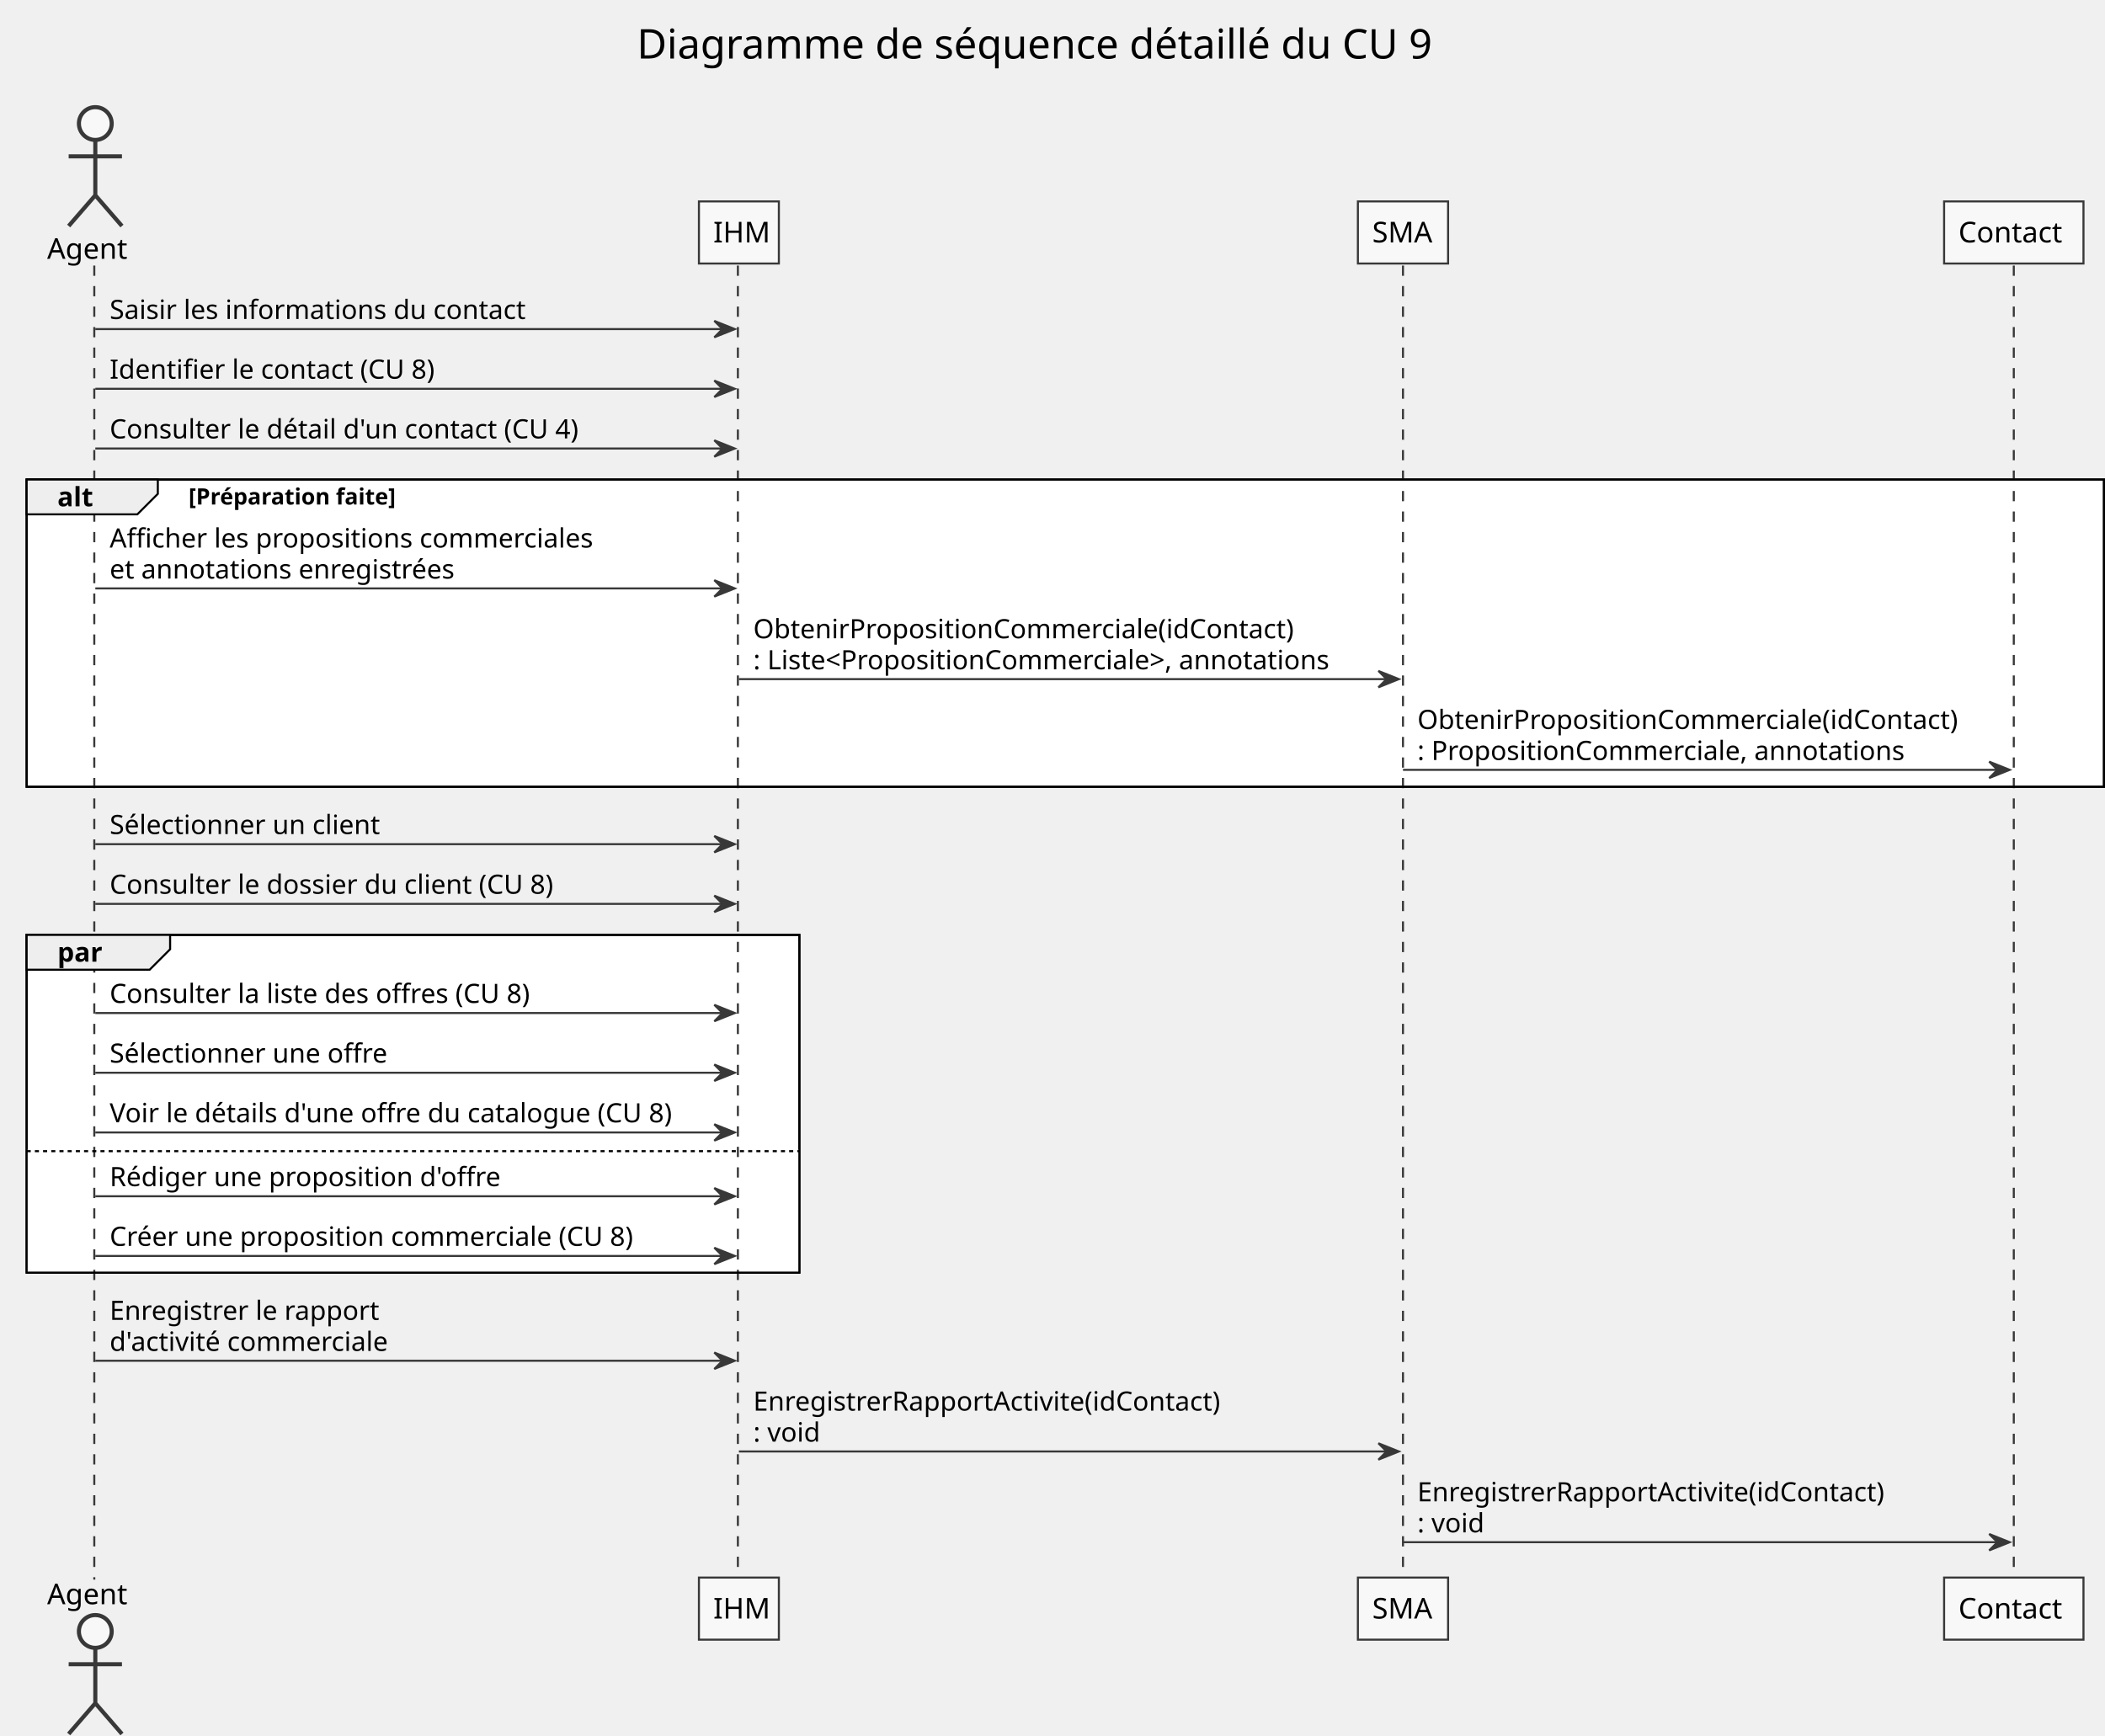
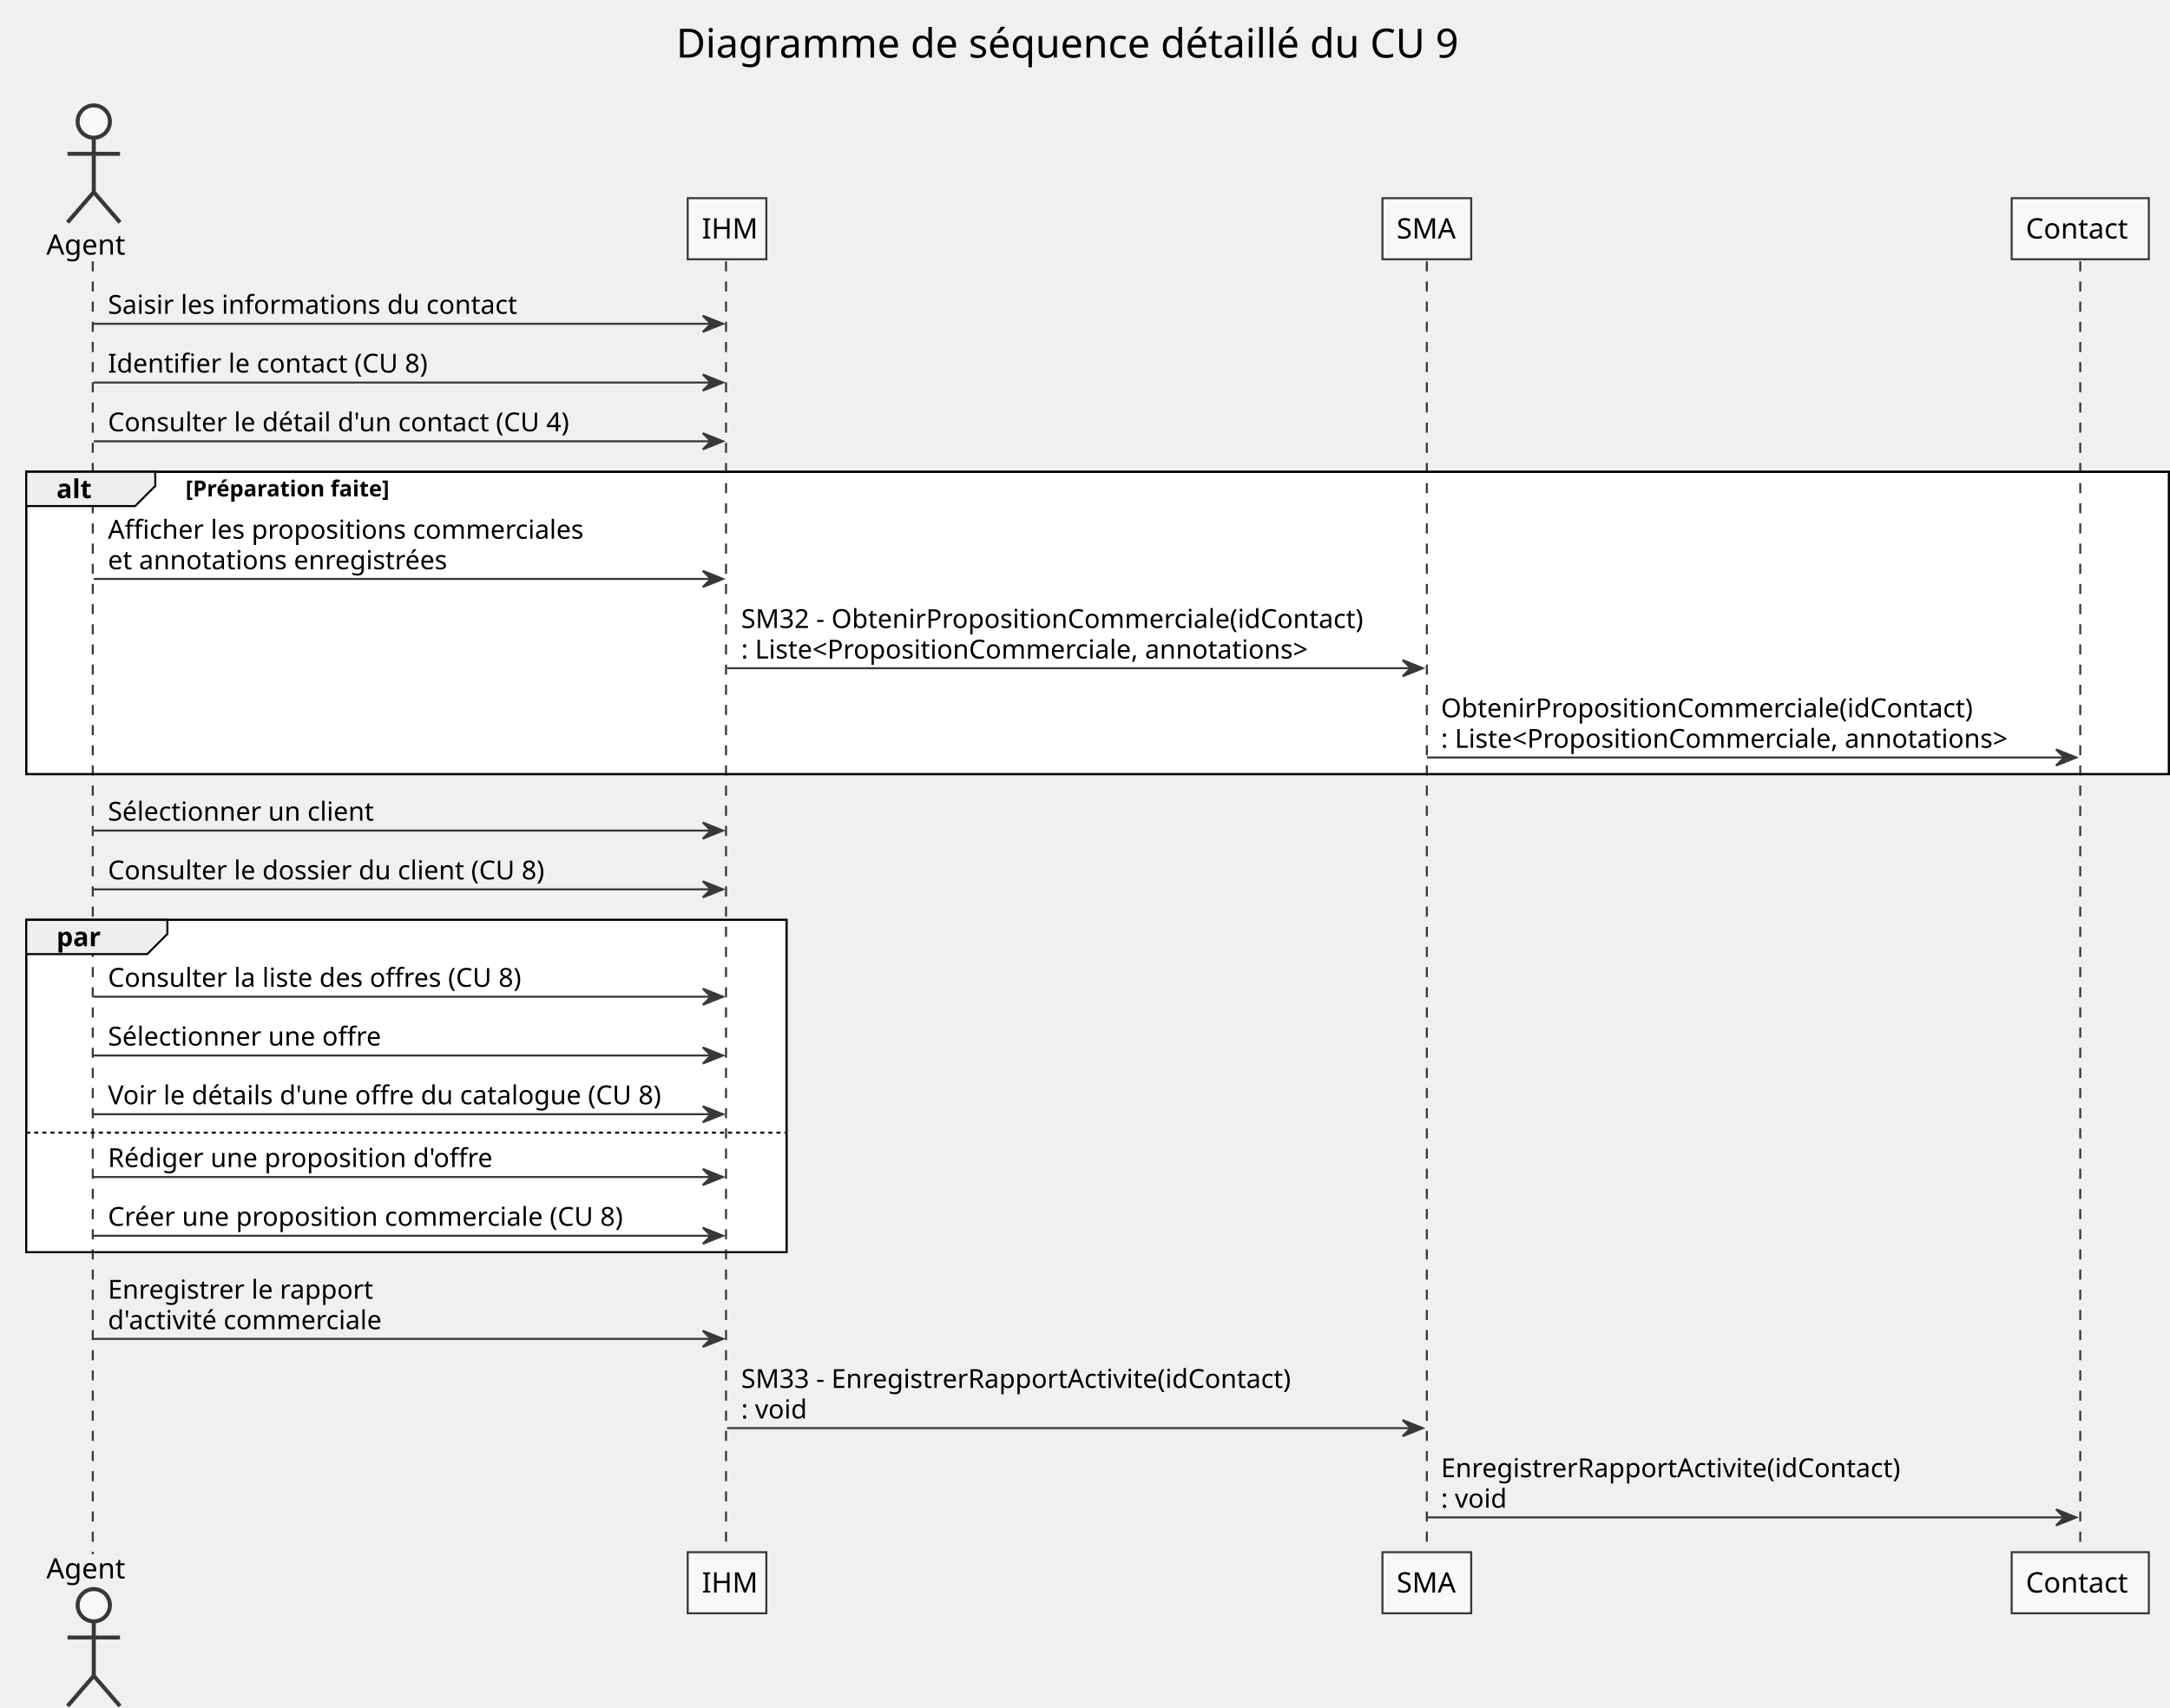
- <svg xmlns="http://www.w3.org/2000/svg" height="847px" style="width:1027px;height:847px;" version="1.1" viewBox="0 0 1027 847" width="1027px">
+ <svg xmlns="http://www.w3.org/2000/svg" height="847px" style="width:1076px;height:847px;" version="1.1" viewBox="0 0 1076 847" width="1076px">
  <defs />
  <g>
-     <text fill="#000000" font-family="sans-serif" font-size="20" lengthAdjust="spacingAndGlyphs" textLength="418" x="310.75" y="28.564">Diagramme de séquence détaillé du CU 9</text>
-     <line style="stroke: none; stroke-width: 1.0;" x1="310.75" x2="728.75" y1="38.281" y2="38.281" />
-     <rect fill="#FFFFFF" height="149.93" style="stroke: #000000; stroke-width: 1.0;" width="1013.5" x="13" y="233.977" />
+     <text fill="#000000" font-family="sans-serif" font-size="20" lengthAdjust="spacingAndGlyphs" textLength="418" x="335.25" y="28.564">Diagramme de séquence détaillé du CU 9</text>
+     <line style="stroke: none; stroke-width: 1.0;" x1="335.25" x2="753.25" y1="38.281" y2="38.281" />
+     <rect fill="#FFFFFF" height="149.93" style="stroke: #000000; stroke-width: 1.0;" width="1062.5" x="13" y="233.977" />
    <rect fill="#FFFFFF" height="164.797" style="stroke: #000000; stroke-width: 1.0;" width="377" x="13" y="456.172" />
    <rect fill="#FFFFFF" height="60.266" style="stroke: none; stroke-width: 1.0;" width="377" x="13" y="560.703" />
    <line style="stroke: #383838; stroke-width: 1.0; stroke-dasharray: 5.0,5.0;" x1="46" x2="46" y1="129.578" y2="770.766" />
    <line style="stroke: #383838; stroke-width: 1.0; stroke-dasharray: 5.0,5.0;" x1="360" x2="360" y1="129.578" y2="770.766" />
-     <line style="stroke: #383838; stroke-width: 1.0; stroke-dasharray: 5.0,5.0;" x1="684.5" x2="684.5" y1="129.578" y2="770.766" />
-     <line style="stroke: #383838; stroke-width: 1.0; stroke-dasharray: 5.0,5.0;" x1="982.5" x2="982.5" y1="129.578" y2="770.766" />
+     <line style="stroke: #383838; stroke-width: 1.0; stroke-dasharray: 5.0,5.0;" x1="707.5" x2="707.5" y1="129.578" y2="770.766" />
+     <line style="stroke: #383838; stroke-width: 1.0; stroke-dasharray: 5.0,5.0;" x1="1031.5" x2="1031.5" y1="129.578" y2="770.766" />
    <text fill="#000000" font-family="sans-serif" font-size="14" lengthAdjust="spacingAndGlyphs" textLength="41" x="23" y="126.276">Agent</text>
    <ellipse cx="46.5" cy="60.281" fill="#F8F8F8" rx="8" ry="8" style="stroke: #383838; stroke-width: 2.0;" />
    <path d="M46.5,68.281 L46.5,95.281 M33.5,76.281 L59.5,76.281 M46.5,95.281 L33.5,110.281 M46.5,95.281 L59.5,110.281 " fill="#F8F8F8" style="stroke: #383838; stroke-width: 2.0;" />
    <text fill="#000000" font-family="sans-serif" font-size="14" lengthAdjust="spacingAndGlyphs" textLength="41" x="23" y="782.761">Agent</text>
    <ellipse cx="46.5" cy="796.062" fill="#F8F8F8" rx="8" ry="8" style="stroke: #383838; stroke-width: 2.0;" />
    <path d="M46.5,804.062 L46.5,831.062 M33.5,812.062 L59.5,812.062 M46.5,831.062 L33.5,846.062 M46.5,831.062 L59.5,846.062 " fill="#F8F8F8" style="stroke: #383838; stroke-width: 2.0;" />
    <rect fill="#F8F8F8" height="30.297" style="stroke: #383838; stroke-width: 1.0;" width="39" x="341" y="98.281" />
    <text fill="#000000" font-family="sans-serif" font-size="14" lengthAdjust="spacingAndGlyphs" textLength="25" x="348" y="118.276">IHM</text>
    <rect fill="#F8F8F8" height="30.297" style="stroke: #383838; stroke-width: 1.0;" width="39" x="341" y="769.766" />
    <text fill="#000000" font-family="sans-serif" font-size="14" lengthAdjust="spacingAndGlyphs" textLength="25" x="348" y="789.761">IHM</text>
-     <rect fill="#F8F8F8" height="30.297" style="stroke: #383838; stroke-width: 1.0;" width="44" x="662.5" y="98.281" />
-     <text fill="#000000" font-family="sans-serif" font-size="14" lengthAdjust="spacingAndGlyphs" textLength="30" x="669.5" y="118.276">SMA</text>
-     <rect fill="#F8F8F8" height="30.297" style="stroke: #383838; stroke-width: 1.0;" width="44" x="662.5" y="769.766" />
-     <text fill="#000000" font-family="sans-serif" font-size="14" lengthAdjust="spacingAndGlyphs" textLength="30" x="669.5" y="789.761">SMA</text>
-     <rect fill="#F8F8F8" height="30.297" style="stroke: #383838; stroke-width: 1.0;" width="68" x="948.5" y="98.281" />
-     <text fill="#000000" font-family="sans-serif" font-size="14" lengthAdjust="spacingAndGlyphs" textLength="54" x="955.5" y="118.276">Contact</text>
-     <rect fill="#F8F8F8" height="30.297" style="stroke: #383838; stroke-width: 1.0;" width="68" x="948.5" y="769.766" />
-     <text fill="#000000" font-family="sans-serif" font-size="14" lengthAdjust="spacingAndGlyphs" textLength="54" x="955.5" y="789.761">Contact</text>
+     <rect fill="#F8F8F8" height="30.297" style="stroke: #383838; stroke-width: 1.0;" width="44" x="685.5" y="98.281" />
+     <text fill="#000000" font-family="sans-serif" font-size="14" lengthAdjust="spacingAndGlyphs" textLength="30" x="692.5" y="118.276">SMA</text>
+     <rect fill="#F8F8F8" height="30.297" style="stroke: #383838; stroke-width: 1.0;" width="44" x="685.5" y="769.766" />
+     <text fill="#000000" font-family="sans-serif" font-size="14" lengthAdjust="spacingAndGlyphs" textLength="30" x="692.5" y="789.761">SMA</text>
+     <rect fill="#F8F8F8" height="30.297" style="stroke: #383838; stroke-width: 1.0;" width="68" x="997.5" y="98.281" />
+     <text fill="#000000" font-family="sans-serif" font-size="14" lengthAdjust="spacingAndGlyphs" textLength="54" x="1004.5" y="118.276">Contact</text>
+     <rect fill="#F8F8F8" height="30.297" style="stroke: #383838; stroke-width: 1.0;" width="68" x="997.5" y="769.766" />
+     <text fill="#000000" font-family="sans-serif" font-size="14" lengthAdjust="spacingAndGlyphs" textLength="54" x="1004.5" y="789.761">Contact</text>
    <polygon fill="#383838" points="348.5,156.578,358.5,160.578,348.5,164.578,352.5,160.578" style="stroke: #383838; stroke-width: 1.0;" />
    <line style="stroke: #383838; stroke-width: 1.0;" x1="46.5" x2="354.5" y1="160.578" y2="160.578" />
    <text fill="#000000" font-family="sans-serif" font-size="13" lengthAdjust="spacingAndGlyphs" textLength="213" x="53.5" y="155.645">Saisir les informations du contact</text>
    <polygon fill="#383838" points="348.5,185.711,358.5,189.711,348.5,193.711,352.5,189.711" style="stroke: #383838; stroke-width: 1.0;" />
    <line style="stroke: #383838; stroke-width: 1.0;" x1="46.5" x2="354.5" y1="189.711" y2="189.711" />
    <text fill="#000000" font-family="sans-serif" font-size="13" lengthAdjust="spacingAndGlyphs" textLength="167" x="53.5" y="184.778">Identifier le contact (CU 8)</text>
    <polygon fill="#383838" points="348.5,214.844,358.5,218.844,348.5,222.844,352.5,218.844" style="stroke: #383838; stroke-width: 1.0;" />
    <line style="stroke: #383838; stroke-width: 1.0;" x1="46.5" x2="354.5" y1="218.844" y2="218.844" />
    <text fill="#000000" font-family="sans-serif" font-size="13" lengthAdjust="spacingAndGlyphs" textLength="243" x="53.5" y="213.911">Consulter le détail d'un contact (CU 4)</text>
-     <rect fill="none" height="149.93" style="stroke: #000000; stroke-width: 1.0;" width="1013.5" x="13" y="233.977" />
+     <rect fill="none" height="149.93" style="stroke: #000000; stroke-width: 1.0;" width="1062.5" x="13" y="233.977" />
    <polygon fill="#EEEEEE" points="13,233.977,77,233.977,77,240.977,67,250.977,13,250.977,13,233.977" style="stroke: #000000; stroke-width: 1.0;" />
    <text fill="#000000" font-family="sans-serif" font-size="13" font-weight="bold" lengthAdjust="spacingAndGlyphs" textLength="19" x="28" y="247.043">alt</text>
    <text fill="#000000" font-family="sans-serif" font-size="11" font-weight="bold" lengthAdjust="spacingAndGlyphs" textLength="119" x="92" y="246.187">[Préparation faite]</text>
    <polygon fill="#383838" points="348.5,283.109,358.5,287.109,348.5,291.109,352.5,287.109" style="stroke: #383838; stroke-width: 1.0;" />
    <line style="stroke: #383838; stroke-width: 1.0;" x1="46.5" x2="354.5" y1="287.109" y2="287.109" />
    <text fill="#000000" font-family="sans-serif" font-size="13" lengthAdjust="spacingAndGlyphs" textLength="246" x="53.5" y="267.176">Afficher les propositions commerciales</text>
    <text fill="#000000" font-family="sans-serif" font-size="13" lengthAdjust="spacingAndGlyphs" textLength="177" x="53.5" y="282.309">et annotations enregistrées</text>
-     <polygon fill="#383838" points="672.5,327.375,682.5,331.375,672.5,335.375,676.5,331.375" style="stroke: #383838; stroke-width: 1.0;" />
-     <line style="stroke: #383838; stroke-width: 1.0;" x1="360.5" x2="678.5" y1="331.375" y2="331.375" />
-     <text fill="#000000" font-family="sans-serif" font-size="13" lengthAdjust="spacingAndGlyphs" textLength="274" x="367.5" y="311.442">ObtenirPropositionCommerciale(idContact)</text>
-     <text fill="#000000" font-family="sans-serif" font-size="13" lengthAdjust="spacingAndGlyphs" textLength="300" x="367.5" y="326.575">: Liste&lt;PropositionCommerciale&gt;, annotations</text>
-     <polygon fill="#383838" points="970.5,371.641,980.5,375.641,970.5,379.641,974.5,375.641" style="stroke: #383838; stroke-width: 1.0;" />
-     <line style="stroke: #383838; stroke-width: 1.0;" x1="684.5" x2="976.5" y1="375.641" y2="375.641" />
-     <text fill="#000000" font-family="sans-serif" font-size="13" lengthAdjust="spacingAndGlyphs" textLength="274" x="691.5" y="355.707">ObtenirPropositionCommerciale(idContact)</text>
-     <text fill="#000000" font-family="sans-serif" font-size="13" lengthAdjust="spacingAndGlyphs" textLength="248" x="691.5" y="370.84">: PropositionCommerciale, annotations</text>
+     <polygon fill="#383838" points="695.5,327.375,705.5,331.375,695.5,335.375,699.5,331.375" style="stroke: #383838; stroke-width: 1.0;" />
+     <line style="stroke: #383838; stroke-width: 1.0;" x1="360.5" x2="701.5" y1="331.375" y2="331.375" />
+     <text fill="#000000" font-family="sans-serif" font-size="13" lengthAdjust="spacingAndGlyphs" textLength="323" x="367.5" y="311.442">SM32 - ObtenirPropositionCommerciale(idContact)</text>
+     <text fill="#000000" font-family="sans-serif" font-size="13" lengthAdjust="spacingAndGlyphs" textLength="300" x="367.5" y="326.575">: Liste&lt;PropositionCommerciale, annotations&gt;</text>
+     <polygon fill="#383838" points="1019.5,371.641,1029.5,375.641,1019.5,379.641,1023.5,375.641" style="stroke: #383838; stroke-width: 1.0;" />
+     <line style="stroke: #383838; stroke-width: 1.0;" x1="707.5" x2="1025.5" y1="375.641" y2="375.641" />
+     <text fill="#000000" font-family="sans-serif" font-size="13" lengthAdjust="spacingAndGlyphs" textLength="274" x="714.5" y="355.707">ObtenirPropositionCommerciale(idContact)</text>
+     <text fill="#000000" font-family="sans-serif" font-size="13" lengthAdjust="spacingAndGlyphs" textLength="300" x="714.5" y="370.84">: Liste&lt;PropositionCommerciale, annotations&gt;</text>
    <polygon fill="#383838" points="348.5,407.906,358.5,411.906,348.5,415.906,352.5,411.906" style="stroke: #383838; stroke-width: 1.0;" />
    <line style="stroke: #383838; stroke-width: 1.0;" x1="46.5" x2="354.5" y1="411.906" y2="411.906" />
    <text fill="#000000" font-family="sans-serif" font-size="13" lengthAdjust="spacingAndGlyphs" textLength="138" x="53.5" y="406.973">Sélectionner un client</text>
    <polygon fill="#383838" points="348.5,437.039,358.5,441.039,348.5,445.039,352.5,441.039" style="stroke: #383838; stroke-width: 1.0;" />
    <line style="stroke: #383838; stroke-width: 1.0;" x1="46.5" x2="354.5" y1="441.039" y2="441.039" />
    <text fill="#000000" font-family="sans-serif" font-size="13" lengthAdjust="spacingAndGlyphs" textLength="229" x="53.5" y="436.106">Consulter le dossier du client (CU 8)</text>
    <rect fill="none" height="164.797" style="stroke: #000000; stroke-width: 1.0;" width="377" x="13" y="456.172" />
    <polygon fill="#EEEEEE" points="13,456.172,83,456.172,83,463.172,73,473.172,13,473.172,13,456.172" style="stroke: #000000; stroke-width: 1.0;" />
    <text fill="#000000" font-family="sans-serif" font-size="13" font-weight="bold" lengthAdjust="spacingAndGlyphs" textLength="25" x="28" y="469.239">par</text>
    <polygon fill="#383838" points="348.5,490.305,358.5,494.305,348.5,498.305,352.5,494.305" style="stroke: #383838; stroke-width: 1.0;" />
    <line style="stroke: #383838; stroke-width: 1.0;" x1="46.5" x2="354.5" y1="494.305" y2="494.305" />
    <text fill="#000000" font-family="sans-serif" font-size="13" lengthAdjust="spacingAndGlyphs" textLength="218" x="53.5" y="489.372">Consulter la liste des offres (CU 8)</text>
    <polygon fill="#383838" points="348.5,519.438,358.5,523.438,348.5,527.438,352.5,523.438" style="stroke: #383838; stroke-width: 1.0;" />
    <line style="stroke: #383838; stroke-width: 1.0;" x1="46.5" x2="354.5" y1="523.438" y2="523.438" />
    <text fill="#000000" font-family="sans-serif" font-size="13" lengthAdjust="spacingAndGlyphs" textLength="141" x="53.5" y="518.504">Sélectionner une offre</text>
    <polygon fill="#383838" points="348.5,548.57,358.5,552.57,348.5,556.57,352.5,552.57" style="stroke: #383838; stroke-width: 1.0;" />
    <line style="stroke: #383838; stroke-width: 1.0;" x1="46.5" x2="354.5" y1="552.57" y2="552.57" />
    <text fill="#000000" font-family="sans-serif" font-size="13" lengthAdjust="spacingAndGlyphs" textLength="290" x="53.5" y="547.637">Voir le détails d'une offre du catalogue (CU 8)</text>
    <line style="stroke: #000000; stroke-width: 1.0; stroke-dasharray: 2.0,2.0;" x1="13" x2="390" y1="561.703" y2="561.703" />
    <polygon fill="#383838" points="348.5,579.703,358.5,583.703,348.5,587.703,352.5,583.703" style="stroke: #383838; stroke-width: 1.0;" />
    <line style="stroke: #383838; stroke-width: 1.0;" x1="46.5" x2="354.5" y1="583.703" y2="583.703" />
    <text fill="#000000" font-family="sans-serif" font-size="13" lengthAdjust="spacingAndGlyphs" textLength="195" x="53.5" y="578.77">Rédiger une proposition d'offre</text>
    <polygon fill="#383838" points="348.5,608.836,358.5,612.836,348.5,616.836,352.5,612.836" style="stroke: #383838; stroke-width: 1.0;" />
    <line style="stroke: #383838; stroke-width: 1.0;" x1="46.5" x2="354.5" y1="612.836" y2="612.836" />
    <text fill="#000000" font-family="sans-serif" font-size="13" lengthAdjust="spacingAndGlyphs" textLength="270" x="53.5" y="607.903">Créer une proposition commerciale (CU 8)</text>
    <polygon fill="#383838" points="348.5,659.969,358.5,663.969,348.5,667.969,352.5,663.969" style="stroke: #383838; stroke-width: 1.0;" />
    <line style="stroke: #383838; stroke-width: 1.0;" x1="46.5" x2="354.5" y1="663.969" y2="663.969" />
    <text fill="#000000" font-family="sans-serif" font-size="13" lengthAdjust="spacingAndGlyphs" textLength="136" x="53.5" y="644.036">Enregistrer le rapport</text>
    <text fill="#000000" font-family="sans-serif" font-size="13" lengthAdjust="spacingAndGlyphs" textLength="144" x="53.5" y="659.168">d'activité commerciale</text>
-     <polygon fill="#383838" points="672.5,704.234,682.5,708.234,672.5,712.234,676.5,708.234" style="stroke: #383838; stroke-width: 1.0;" />
-     <line style="stroke: #383838; stroke-width: 1.0;" x1="360.5" x2="678.5" y1="708.234" y2="708.234" />
-     <text fill="#000000" font-family="sans-serif" font-size="13" lengthAdjust="spacingAndGlyphs" textLength="238" x="367.5" y="688.301">EnregistrerRapportActivite(idContact)</text>
+     <polygon fill="#383838" points="695.5,704.234,705.5,708.234,695.5,712.234,699.5,708.234" style="stroke: #383838; stroke-width: 1.0;" />
+     <line style="stroke: #383838; stroke-width: 1.0;" x1="360.5" x2="701.5" y1="708.234" y2="708.234" />
+     <text fill="#000000" font-family="sans-serif" font-size="13" lengthAdjust="spacingAndGlyphs" textLength="287" x="367.5" y="688.301">SM33 - EnregistrerRapportActivite(idContact)</text>
    <text fill="#000000" font-family="sans-serif" font-size="13" lengthAdjust="spacingAndGlyphs" textLength="34" x="367.5" y="703.434">: void</text>
-     <polygon fill="#383838" points="970.5,748.5,980.5,752.5,970.5,756.5,974.5,752.5" style="stroke: #383838; stroke-width: 1.0;" />
-     <line style="stroke: #383838; stroke-width: 1.0;" x1="684.5" x2="976.5" y1="752.5" y2="752.5" />
-     <text fill="#000000" font-family="sans-serif" font-size="13" lengthAdjust="spacingAndGlyphs" textLength="238" x="691.5" y="732.567">EnregistrerRapportActivite(idContact)</text>
-     <text fill="#000000" font-family="sans-serif" font-size="13" lengthAdjust="spacingAndGlyphs" textLength="34" x="691.5" y="747.7">: void</text>
+     <polygon fill="#383838" points="1019.5,748.5,1029.5,752.5,1019.5,756.5,1023.5,752.5" style="stroke: #383838; stroke-width: 1.0;" />
+     <line style="stroke: #383838; stroke-width: 1.0;" x1="707.5" x2="1025.5" y1="752.5" y2="752.5" />
+     <text fill="#000000" font-family="sans-serif" font-size="13" lengthAdjust="spacingAndGlyphs" textLength="238" x="714.5" y="732.567">EnregistrerRapportActivite(idContact)</text>
+     <text fill="#000000" font-family="sans-serif" font-size="13" lengthAdjust="spacingAndGlyphs" textLength="34" x="714.5" y="747.7">: void</text>
  </g>
</svg>
